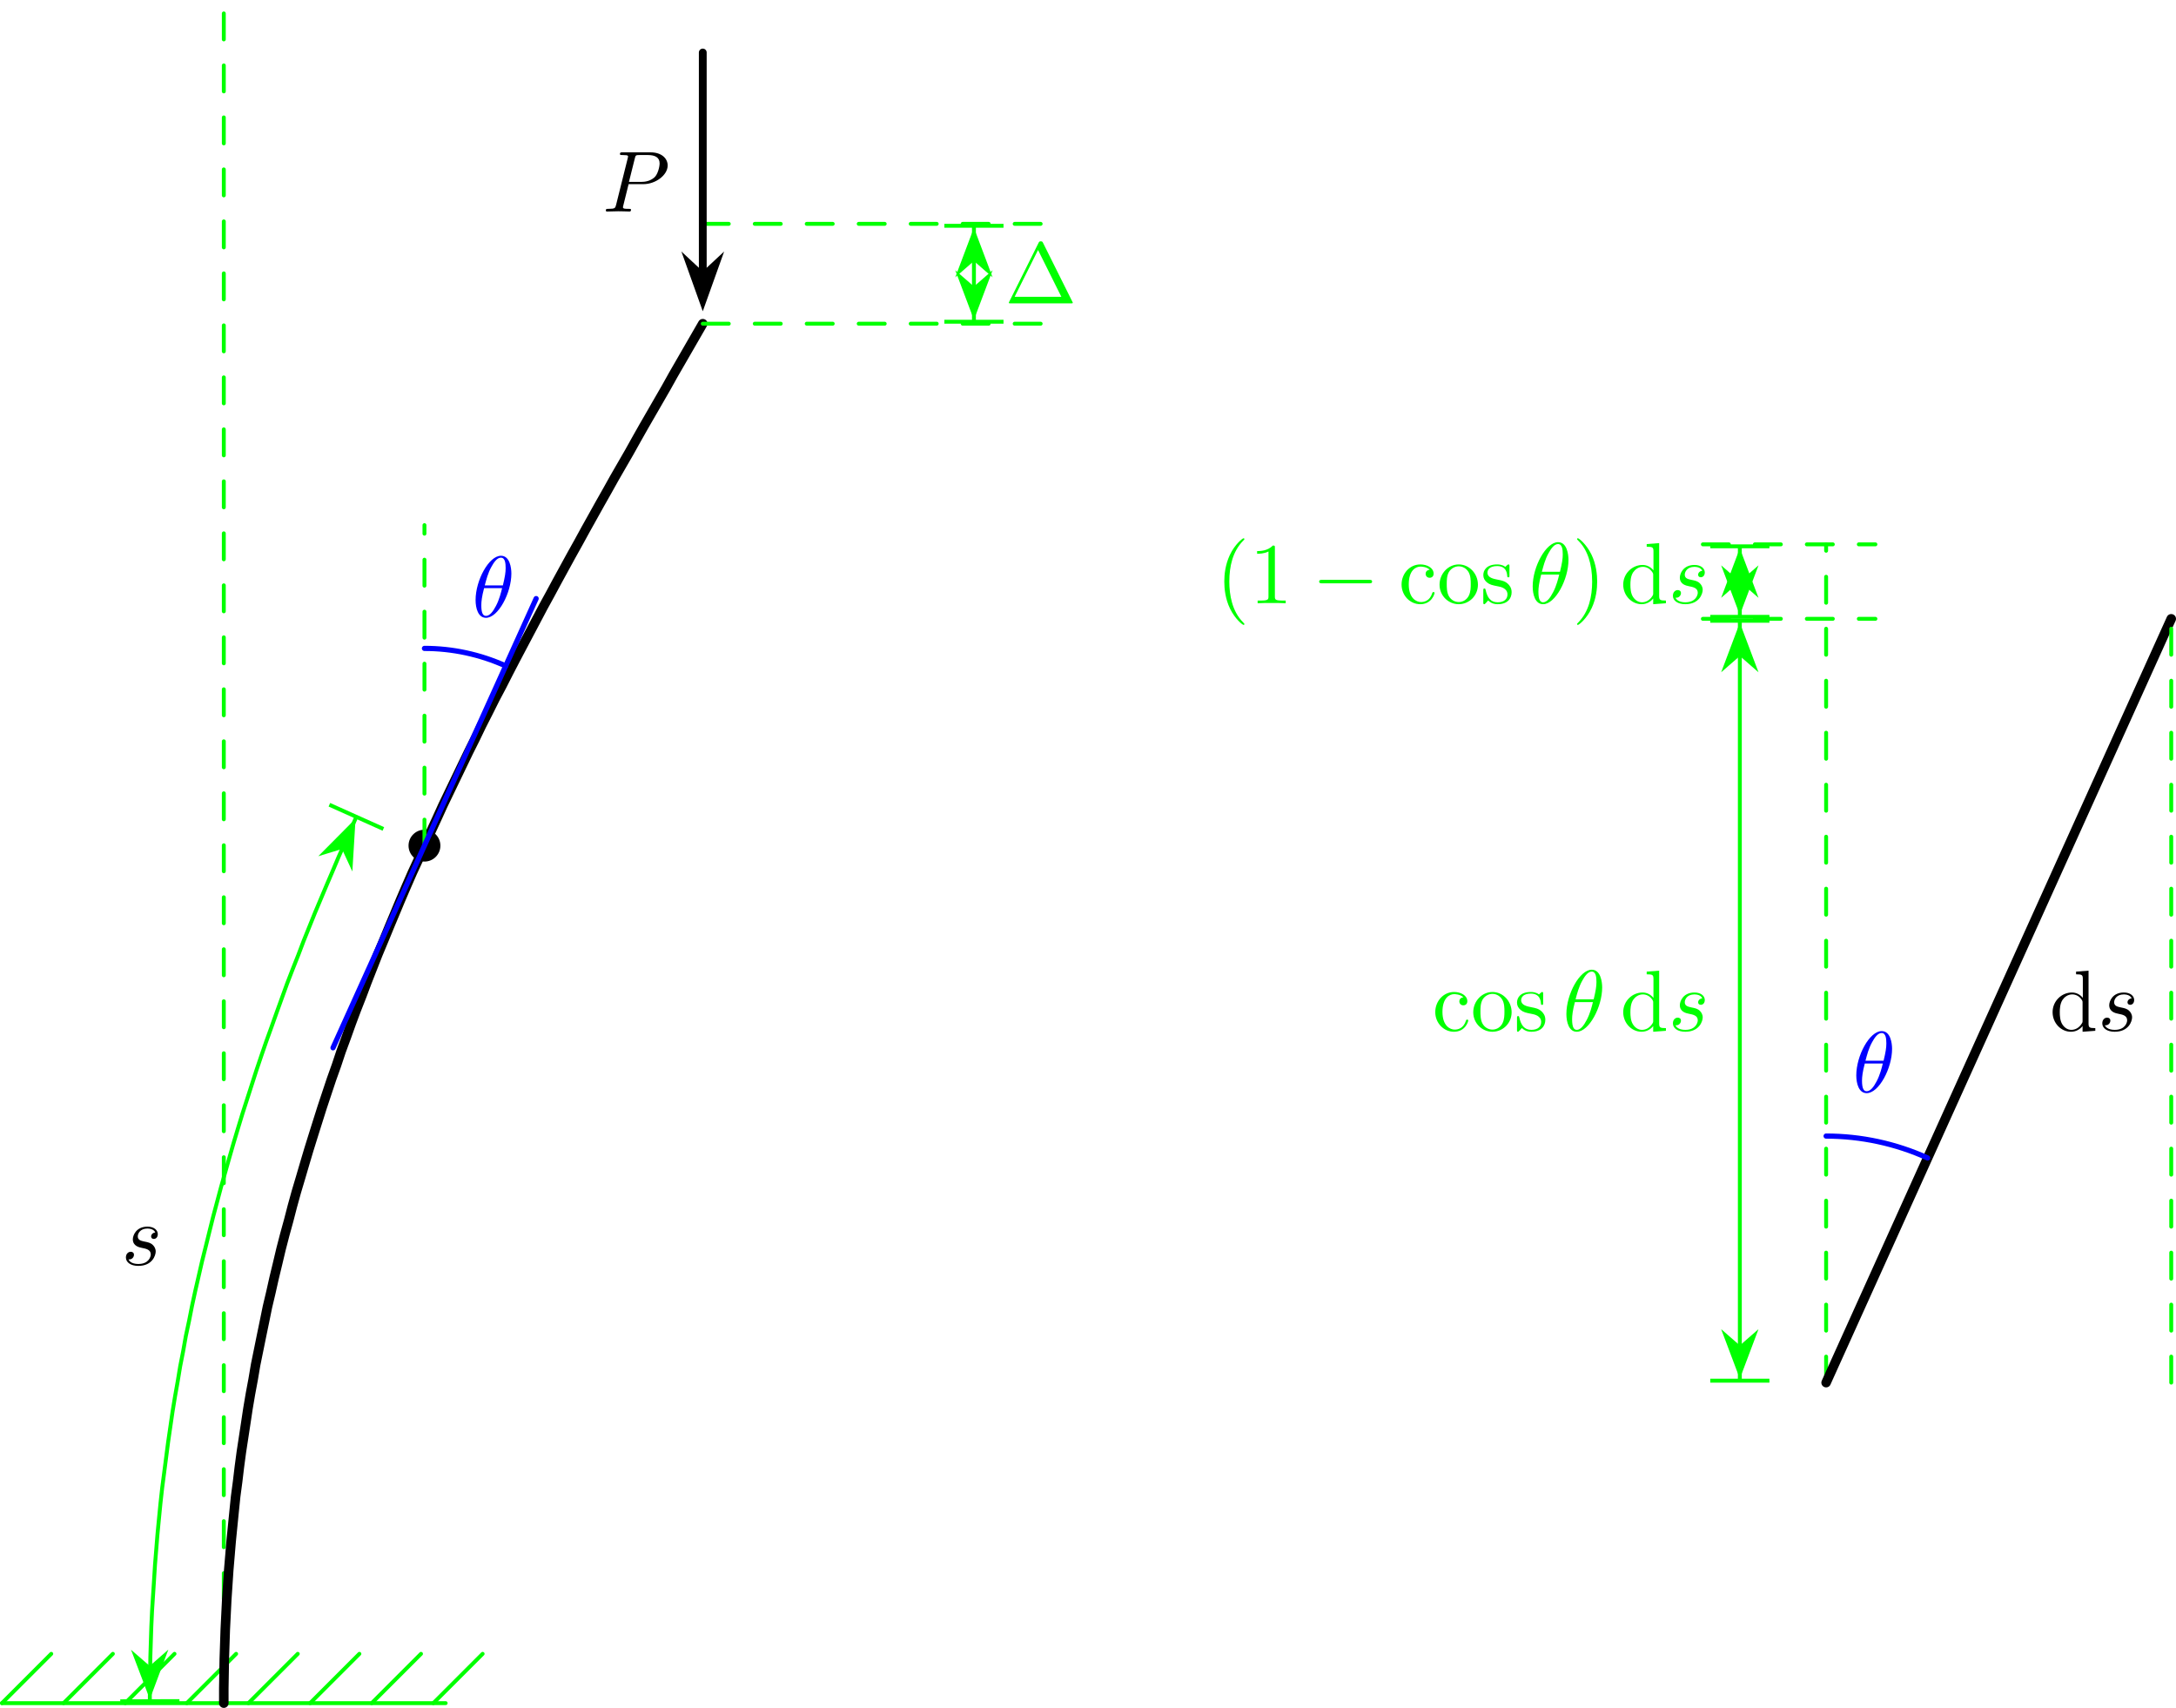
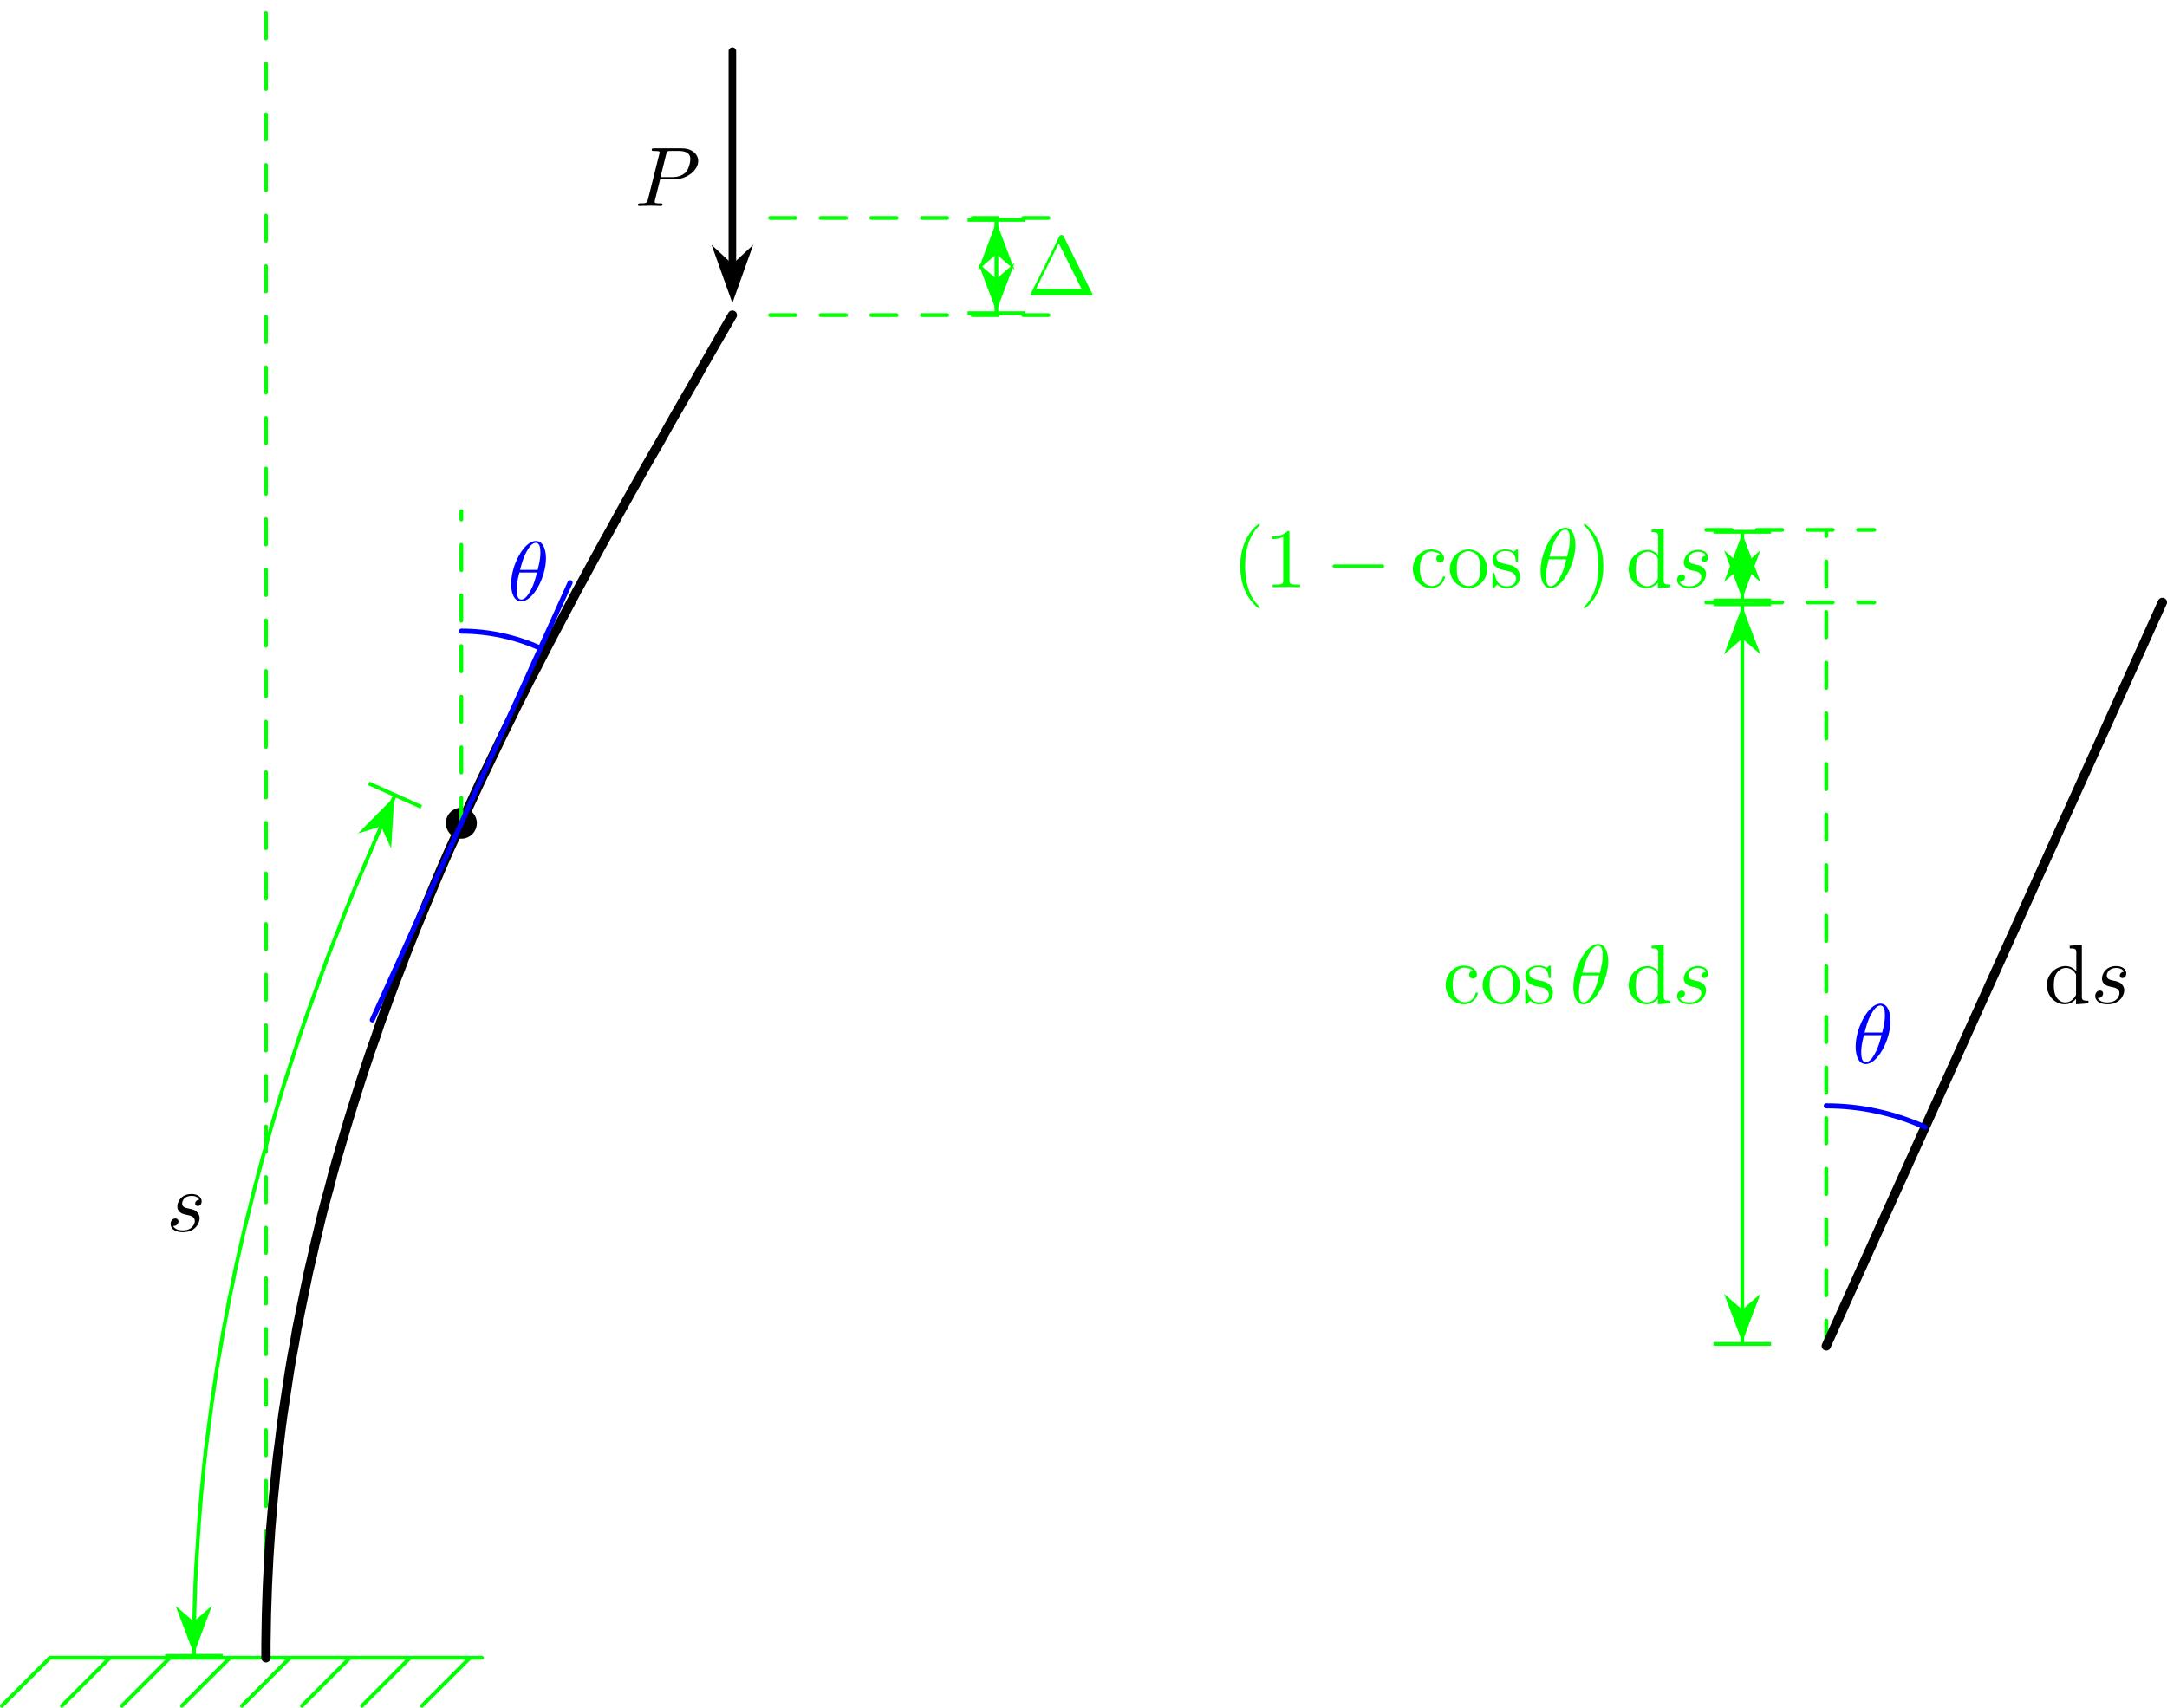
- <svg xmlns="http://www.w3.org/2000/svg" xmlns:xlink="http://www.w3.org/1999/xlink" version="1.1" width="337.80pt" height="265.09pt" viewBox="-72 -72 250.221 196.362">
+ <svg xmlns="http://www.w3.org/2000/svg" xmlns:xlink="http://www.w3.org/1999/xlink" version="1.1" width="345.45pt" height="272.31pt" viewBox="-72 -72 255.89 201.708">
  <defs>
    <path id="ukl-konzola-g0-0" d="M6.565-2.291C6.735-2.291 6.914-2.291 6.914-2.491S6.735-2.69 6.565-2.69H1.176C1.006-2.69 .827-2.69 .827-2.491S1.006-2.291 1.176-2.291H6.565Z" />
    <path id="ukl-konzola-g1-18" d="M4.533-4.981C4.533-5.639 4.354-7.024 3.337-7.024C1.953-7.024 .418-4.214 .418-1.933C.418-.996 .707 .11 1.614 .11C3.019 .11 4.533-2.75 4.533-4.981ZM1.474-3.616C1.644-4.254 1.843-5.051 2.242-5.758C2.511-6.247 2.879-6.804 3.328-6.804C3.816-6.804 3.875-6.167 3.875-5.599C3.875-5.111 3.796-4.603 3.557-3.616H1.474ZM3.467-3.298C3.357-2.839 3.148-1.993 2.77-1.275C2.421-.598 2.042-.11 1.614-.11C1.285-.11 1.076-.399 1.076-1.325C1.076-1.743 1.136-2.321 1.395-3.298H3.467Z" />
    <path id="ukl-konzola-g1-80" d="M3.019-3.148H4.712C6.127-3.148 7.512-4.184 7.512-5.3C7.512-6.067 6.854-6.804 5.549-6.804H2.321C2.132-6.804 2.022-6.804 2.022-6.615C2.022-6.496 2.112-6.496 2.311-6.496C2.441-6.496 2.62-6.486 2.74-6.476C2.899-6.456 2.959-6.426 2.959-6.316C2.959-6.276 2.949-6.247 2.919-6.127L1.584-.777C1.484-.389 1.465-.309 .677-.309C.508-.309 .399-.309 .399-.12C.399 0 .518 0 .548 0C.827 0 1.534-.03 1.813-.03C2.022-.03 2.242-.02 2.451-.02C2.67-.02 2.889 0 3.098 0C3.168 0 3.298 0 3.298-.199C3.298-.309 3.208-.309 3.019-.309C2.65-.309 2.371-.309 2.371-.488C2.371-.548 2.391-.598 2.401-.658L3.019-3.148ZM3.736-6.117C3.826-6.466 3.846-6.496 4.274-6.496H5.23C6.057-6.496 6.585-6.227 6.585-5.539C6.585-5.151 6.386-4.294 5.998-3.935C5.499-3.487 4.902-3.407 4.463-3.407H3.059L3.736-6.117Z" />
    <path id="ukl-konzola-g1-115" d="M3.895-3.726C3.616-3.716 3.417-3.497 3.417-3.278C3.417-3.138 3.507-2.989 3.726-2.989S4.184-3.158 4.184-3.547C4.184-3.995 3.756-4.403 2.999-4.403C1.684-4.403 1.315-3.387 1.315-2.949C1.315-2.172 2.052-2.022 2.341-1.963C2.859-1.863 3.377-1.753 3.377-1.205C3.377-.946 3.148-.11 1.953-.11C1.813-.11 1.046-.11 .817-.638C1.196-.588 1.445-.887 1.445-1.166C1.445-1.395 1.285-1.514 1.076-1.514C.817-1.514 .518-1.305 .518-.857C.518-.289 1.086 .11 1.943 .11C3.557 .11 3.945-1.096 3.945-1.544C3.945-1.903 3.756-2.152 3.636-2.271C3.367-2.55 3.078-2.6 2.64-2.69C2.281-2.77 1.883-2.839 1.883-3.288C1.883-3.577 2.122-4.184 2.999-4.184C3.248-4.184 3.746-4.115 3.895-3.726Z" />
    <path id="ukl-konzola-g2-1" d="M4.403-6.954C4.334-7.083 4.314-7.133 4.144-7.133S3.955-7.083 3.885-6.954L.518-.199C.468-.11 .468-.09 .468-.08C.468 0 .528 0 .687 0H7.601C7.761 0 7.821 0 7.821-.08C7.821-.09 7.821-.11 7.771-.199L4.403-6.954ZM3.826-6.137L6.506-.757H1.136L3.826-6.137Z" />
    <path id="ukl-konzola-g2-40" d="M3.298 2.391C3.298 2.361 3.298 2.341 3.128 2.172C1.883 .917 1.564-.966 1.564-2.491C1.564-4.224 1.943-5.958 3.168-7.203C3.298-7.323 3.298-7.342 3.298-7.372C3.298-7.442 3.258-7.472 3.198-7.472C3.098-7.472 2.202-6.795 1.614-5.529C1.106-4.433 .986-3.328 .986-2.491C.986-1.714 1.096-.508 1.644 .618C2.242 1.843 3.098 2.491 3.198 2.491C3.258 2.491 3.298 2.461 3.298 2.391Z" />
    <path id="ukl-konzola-g2-41" d="M2.879-2.491C2.879-3.268 2.77-4.473 2.222-5.599C1.624-6.824 .767-7.472 .667-7.472C.608-7.472 .568-7.432 .568-7.372C.568-7.342 .568-7.323 .757-7.143C1.733-6.157 2.301-4.573 2.301-2.491C2.301-.787 1.933 .966 .697 2.222C.568 2.341 .568 2.361 .568 2.391C.568 2.451 .608 2.491 .667 2.491C.767 2.491 1.664 1.813 2.252 .548C2.76-.548 2.879-1.654 2.879-2.491Z" />
    <path id="ukl-konzola-g2-49" d="M2.929-6.376C2.929-6.615 2.929-6.635 2.7-6.635C2.082-5.998 1.205-5.998 .887-5.998V-5.689C1.086-5.689 1.674-5.689 2.192-5.948V-.787C2.192-.428 2.162-.309 1.265-.309H.946V0C1.295-.03 2.162-.03 2.56-.03S3.826-.03 4.174 0V-.309H3.856C2.959-.309 2.929-.418 2.929-.787V-6.376Z" />
    <path id="ukl-konzola-g2-99" d="M1.166-2.172C1.166-3.796 1.983-4.214 2.511-4.214C2.6-4.214 3.228-4.204 3.577-3.846C3.168-3.816 3.108-3.517 3.108-3.387C3.108-3.128 3.288-2.929 3.567-2.929C3.826-2.929 4.025-3.098 4.025-3.397C4.025-4.075 3.268-4.463 2.501-4.463C1.255-4.463 .339-3.387 .339-2.152C.339-.877 1.325 .11 2.481 .11C3.816 .11 4.134-1.086 4.134-1.186S4.035-1.285 4.005-1.285C3.915-1.285 3.895-1.245 3.875-1.186C3.587-.259 2.939-.139 2.57-.139C2.042-.139 1.166-.568 1.166-2.172Z" />
    <path id="ukl-konzola-g2-100" d="M3.786-.548V.11L5.25 0V-.309C4.553-.309 4.473-.379 4.473-.867V-6.914L3.039-6.804V-6.496C3.736-6.496 3.816-6.426 3.816-5.938V-3.786C3.527-4.144 3.098-4.403 2.56-4.403C1.385-4.403 .339-3.427 .339-2.142C.339-.877 1.315 .11 2.451 .11C3.088 .11 3.537-.229 3.786-.548ZM3.786-3.218V-1.176C3.786-.996 3.786-.976 3.676-.807C3.377-.329 2.929-.11 2.501-.11C2.052-.11 1.694-.369 1.455-.747C1.196-1.156 1.166-1.724 1.166-2.132C1.166-2.501 1.186-3.098 1.474-3.547C1.684-3.856 2.062-4.184 2.6-4.184C2.949-4.184 3.367-4.035 3.676-3.587C3.786-3.417 3.786-3.397 3.786-3.218Z" />
    <path id="ukl-konzola-g2-111" d="M4.692-2.132C4.692-3.407 3.696-4.463 2.491-4.463C1.245-4.463 .279-3.377 .279-2.132C.279-.847 1.315 .11 2.481 .11C3.686 .11 4.692-.867 4.692-2.132ZM2.491-.139C2.062-.139 1.624-.349 1.355-.807C1.106-1.245 1.106-1.853 1.106-2.212C1.106-2.6 1.106-3.138 1.345-3.577C1.614-4.035 2.082-4.244 2.481-4.244C2.919-4.244 3.347-4.025 3.606-3.597S3.866-2.59 3.866-2.212C3.866-1.853 3.866-1.315 3.646-.877C3.427-.428 2.989-.139 2.491-.139Z" />
    <path id="ukl-konzola-g2-115" d="M2.072-1.933C2.291-1.893 3.108-1.733 3.108-1.016C3.108-.508 2.76-.11 1.983-.11C1.146-.11 .787-.677 .598-1.524C.568-1.654 .558-1.694 .458-1.694C.329-1.694 .329-1.624 .329-1.445V-.13C.329 .04 .329 .11 .438 .11C.488 .11 .498 .1 .687-.09C.707-.11 .707-.13 .887-.319C1.325 .1 1.773 .11 1.983 .11C3.128 .11 3.587-.558 3.587-1.275C3.587-1.803 3.288-2.102 3.168-2.222C2.839-2.54 2.451-2.62 2.032-2.7C1.474-2.809 .807-2.939 .807-3.517C.807-3.866 1.066-4.274 1.923-4.274C3.019-4.274 3.068-3.377 3.088-3.068C3.098-2.979 3.188-2.979 3.208-2.979C3.337-2.979 3.337-3.029 3.337-3.218V-4.224C3.337-4.394 3.337-4.463 3.228-4.463C3.178-4.463 3.158-4.463 3.029-4.344C2.999-4.304 2.899-4.214 2.859-4.184C2.481-4.463 2.072-4.463 1.923-4.463C.707-4.463 .329-3.796 .329-3.238C.329-2.889 .488-2.61 .757-2.391C1.076-2.132 1.355-2.072 2.072-1.933Z" />
  </defs>
  <g id="ukl-konzola-page1">
-     <g stroke-miterlimit="10" transform="translate(-46.26424,123.8144)scale(0.996264,-0.996264)">
+     <g stroke-miterlimit="10" transform="translate(-40.59504,123.8144)scale(0.996264,-0.996264)">
      <g fill="#000" stroke="#000">
        <g stroke-width="0.4">
          <g stroke-width="0.6">
            <g stroke-linecap="round">
              <g stroke-linejoin="round">
                <g fill="#0f0" stroke="#0f0">
                  <g stroke-width="0.45">
                    <path d="M-25.607 0H25.608" fill="none" />
                  </g>
                </g>
                <g fill="#0f0" stroke="#0f0">
                  <g stroke-width="0.45">
-                     <path d="M-25.607 0L-19.917 5.69" fill="none" />
-                   </g>
-                 </g>
-                 <g fill="#0f0" stroke="#0f0">
-                   <g stroke-width="0.45">
-                     <path d="M-18.494 0L-12.804 5.69" fill="none" />
-                   </g>
-                 </g>
-                 <g fill="#0f0" stroke="#0f0">
-                   <g stroke-width="0.45">
-                     <path d="M-11.381 0L-5.69 5.69" fill="none" />
-                   </g>
-                 </g>
-                 <g fill="#0f0" stroke="#0f0">
-                   <g stroke-width="0.45">
-                     <path d="M-4.268 0L1.423 5.69" fill="none" />
-                   </g>
-                 </g>
-                 <g fill="#0f0" stroke="#0f0">
-                   <g stroke-width="0.45">
-                     <path d="M2.845 0L8.536 5.69" fill="none" />
-                   </g>
-                 </g>
-                 <g fill="#0f0" stroke="#0f0">
-                   <g stroke-width="0.45">
-                     <path d="M9.959 0L15.649 5.69" fill="none" />
-                   </g>
-                 </g>
-                 <g fill="#0f0" stroke="#0f0">
-                   <g stroke-width="0.45">
-                     <path d="M17.072 0L22.762 5.69" fill="none" />
-                   </g>
-                 </g>
-                 <g fill="#0f0" stroke="#0f0">
-                   <g stroke-width="0.45">
-                     <path d="M24.185 0L29.875 5.69" fill="none" />
+                     <path d="M-25.607 0L-31.298-5.69" fill="none" />
+                   </g>
+                 </g>
+                 <g fill="#0f0" stroke="#0f0">
+                   <g stroke-width="0.45">
+                     <path d="M-18.494 0L-24.185-5.69" fill="none" />
+                   </g>
+                 </g>
+                 <g fill="#0f0" stroke="#0f0">
+                   <g stroke-width="0.45">
+                     <path d="M-11.381 0L-17.071-5.69" fill="none" />
+                   </g>
+                 </g>
+                 <g fill="#0f0" stroke="#0f0">
+                   <g stroke-width="0.45">
+                     <path d="M-4.268 0L-9.958-5.69" fill="none" />
+                   </g>
+                 </g>
+                 <g fill="#0f0" stroke="#0f0">
+                   <g stroke-width="0.45">
+                     <path d="M2.845 0L-2.845-5.69" fill="none" />
+                   </g>
+                 </g>
+                 <g fill="#0f0" stroke="#0f0">
+                   <g stroke-width="0.45">
+                     <path d="M9.959 0L4.268-5.69" fill="none" />
+                   </g>
+                 </g>
+                 <g fill="#0f0" stroke="#0f0">
+                   <g stroke-width="0.45">
+                     <path d="M17.072 0L11.381-5.69" fill="none" />
+                   </g>
+                 </g>
+                 <g fill="#0f0" stroke="#0f0">
+                   <g stroke-width="0.45">
+                     <path d="M24.185 0L18.495-5.69" fill="none" />
                  </g>
                </g>
                <g fill="#0f0" stroke="#0f0">
                  <g stroke-dasharray="3.0,3.0" stroke-dashoffset="0.0">
                    <g stroke-width="0.45">
                      <path d="M0 0V196.324" fill="none" />
                    </g>
                  </g>
                </g>
                <g stroke-width="1.1">
                  <path d="M0 0C0 0-.004 1.233 0 1.707S.021 2.94 .029 3.414C.037 3.888 .045 4.647 .057 5.121C.069 5.595 .098 6.355 .114 6.829S.151 8.062 .171 8.536C.19 9.01 .232 9.769 .256 10.243C.28 10.717 .314 11.476 .341 11.95C.369 12.424 .424 13.183 .455 13.657C.487 14.131 .534 14.895 .569 15.364C.605 15.834 .672 16.573 .711 17.043C.751 17.513 .81 18.277 .854 18.75C.897 19.224 .977 19.984 1.024 20.457S1.148 21.695 1.195 22.165S1.311 23.374 1.366 23.843C1.421 24.313 1.534 25.081 1.593 25.55C1.653 26.02 1.733 26.759 1.793 27.229C1.852 27.699 1.953 28.467 2.02 28.936C2.087 29.406 2.205 30.149 2.276 30.615C2.347 31.081 2.461 31.824 2.532 32.294S2.714 33.531 2.789 34.001C2.864 34.471 2.99 35.214 3.073 35.68C3.156 36.145 3.303 36.893 3.386 37.359C3.469 37.824 3.583 38.571 3.67 39.037C3.757 39.503 3.917 40.25 4.012 40.716C4.107 41.182 4.259 41.933 4.353 42.395S4.6 43.583 4.694 44.045C4.789 44.507 4.934 45.258 5.036 45.723S5.328 46.94 5.434 47.402C5.541 47.864 5.698 48.595 5.804 49.052C5.911 49.51 6.092 50.241 6.203 50.703S6.486 51.92 6.601 52.382C6.715 52.843 6.905 53.574 7.028 54.032C7.15 54.49 7.361 55.224 7.483 55.682C7.605 56.14 7.787 56.874 7.91 57.332S8.235 58.528 8.365 58.982S8.715 60.15 8.849 60.604S9.198 61.801 9.333 62.255S9.678 63.422 9.816 63.876S10.186 65.072 10.329 65.526S10.698 66.698 10.84 67.148C10.982 67.599 11.207 68.32 11.353 68.77C11.499 69.221 11.743 69.942 11.893 70.392S12.28 71.568 12.434 72.014C12.588 72.46 12.849 73.161 13.003 73.607C13.157 74.053 13.386 74.779 13.543 75.229C13.701 75.679 13.979 76.405 14.141 76.851S14.548 78.002 14.71 78.444C14.872 78.886 15.138 79.596 15.307 80.038S15.764 81.189 15.933 81.631S16.361 82.782 16.531 83.224S16.983 84.376 17.157 84.818C17.331 85.26 17.605 85.973 17.783 86.411S18.256 87.538 18.437 87.976S18.91 89.131 19.092 89.569S19.565 90.7 19.746 91.134S20.215 92.261 20.4 92.699S20.894 93.854 21.083 94.292S21.573 95.427 21.766 95.857C21.96 96.288 22.284 96.964 22.477 97.394C22.671 97.824 22.967 98.524 23.16 98.959S23.675 100.093 23.872 100.524S24.386 101.63 24.583 102.06C24.78 102.49 25.093 103.195 25.295 103.625C25.496 104.055 25.829 104.735 26.034 105.161S26.569 106.271 26.774 106.698C26.979 107.124 27.308 107.808 27.514 108.234C27.719 108.661 28.044 109.344 28.253 109.771S28.813 110.881 29.022 111.307C29.231 111.734 29.553 112.421 29.762 112.844C29.971 113.266 30.317 113.929 30.53 114.351C30.743 114.774 31.081 115.466 31.298 115.888C31.515 116.31 31.878 116.978 32.095 117.396C32.312 117.815 32.646 118.482 32.863 118.904S33.438 120.018 33.66 120.441C33.881 120.863 34.235 121.53 34.456 121.948S35.032 123.038 35.253 123.457C35.474 123.875 35.828 124.546 36.05 124.964C36.271 125.383 36.621 126.054 36.846 126.473C37.071 126.891 37.447 127.566 37.672 127.98C37.897 128.395 38.243 129.046 38.468 129.46C38.693 129.875 39.064 130.549 39.293 130.968S39.89 132.062 40.118 132.476S40.714 133.541 40.943 133.955S41.54 135.049 41.769 135.464S42.365 136.533 42.594 136.943C42.823 137.354 43.186 138.008 43.419 138.423C43.652 138.837 44.04 139.516 44.272 139.931S44.865 141 45.098 141.41C45.331 141.821 45.714 142.479 45.951 142.89C46.188 143.3 46.572 143.959 46.805 144.369C47.038 144.78 47.397 145.434 47.63 145.849S48.246 146.942 48.483 147.357C48.72 147.771 49.1 148.426 49.337 148.836S49.954 149.905 50.191 150.316S50.812 151.385 51.044 151.796C51.277 152.206 51.636 152.864 51.869 153.275C52.102 153.685 52.486 154.344 52.723 154.754C52.96 155.165 53.34 155.823 53.576 156.234C53.813 156.644 54.193 157.303 54.43 157.714S55.283 159.193 55.283 159.193" fill="none" />
                </g>
                <g fill="#0f0" stroke="#0f0">
                  <g stroke-dasharray="3.0,3.0" stroke-dashoffset="0.0">
                    <g stroke-width="0.45">
-                       <path d="M55.283 170.716H95.118" fill="none" />
-                     </g>
-                   </g>
-                 </g>
-                 <g fill="#0f0" stroke="#0f0">
-                   <g stroke-dasharray="3.0,3.0" stroke-dashoffset="0.0">
-                     <g stroke-width="0.45">
-                       <path d="M55.283 159.193H95.118" fill="none" />
+                       <path d="M59.751 170.716H95.118" fill="none" />
+                     </g>
+                   </g>
+                 </g>
+                 <g fill="#0f0" stroke="#0f0">
+                   <g stroke-dasharray="3.0,3.0" stroke-dashoffset="0.0">
+                     <g stroke-width="0.45">
+                       <path d="M59.751 159.193H95.118" fill="none" />
                    </g>
                  </g>
                </g>
                <g fill="#0f0" stroke="#0f0">
                  <g stroke-width="0.45">
                    <path d="M86.582 170.379V159.531" fill="none" />
                    <g transform="matrix(0.0,1.0,-1.0,0.0,86.58167,164.5759)">
                      <g stroke-dasharray="none" stroke-dashoffset="0.0">
                        <g stroke-linejoin="miter">
                          <path d="M5.05 0L.727 1.629L2.147 0L.727-1.629Z" />
                        </g>
                      </g>
                    </g>
                    <g transform="matrix(0.0,1.0,-1.0,0.0,86.58167,170.4915)">
                      <g stroke-dasharray="none" stroke-dashoffset="0.0">
                        <g stroke-linecap="butt">
                          <g stroke-linejoin="miter">
                            <path d="M0 3.414V-3.414" fill="none" />
                          </g>
                        </g>
                      </g>
                    </g>
                    <g transform="matrix(0.0,-1.0,1.0,0.0,86.58167,165.3337)">
                      <g stroke-dasharray="none" stroke-dashoffset="0.0">
                        <g stroke-linejoin="miter">
                          <path d="M5.05 0L.727 1.629L2.147 0L.727-1.629Z" />
                        </g>
                      </g>
                    </g>
                    <g transform="matrix(0.0,-1.0,1.0,0.0,86.58167,159.4181)">
                      <g stroke-dasharray="none" stroke-dashoffset="0.0">
                        <g stroke-linecap="butt">
                          <g stroke-linejoin="miter">
                            <path d="M0 3.414V-3.414" fill="none" />
                          </g>
                        </g>
                      </g>
                    </g>
                    <g transform="translate(90.13963,161.5382)">
-                       <g stroke="none" transform="scale(-1.00375,1.00375)translate(-46.26424,123.8144)scale(-1,-1)">
+                       <g stroke="none" transform="scale(-1.00375,1.00375)translate(-40.59504,123.8144)scale(-1,-1)">
                        <g fill="#0f0">
                          <g stroke="none">
                            <g fill="#0f0">
-                               <use x="-46.264" y="123.814" xlink:href="#ukl-konzola-g2-1" />
+                               <use x="-40.595" y="123.814" xlink:href="#ukl-konzola-g2-1" />
                            </g>
                          </g>
                        </g>
                      </g>
                    </g>
                  </g>
                </g>
                <g stroke-width="0.9">
                  <path d="M55.283 190.491V164.839" fill="none" />
                  <g transform="matrix(0.0,-1.0,1.0,0.0,55.28348,167.4445)">
                    <g stroke-dasharray="none" stroke-dashoffset="0.0">
                      <g stroke-linejoin="miter">
                        <path d="M5.481 0L1.508 1.421L2.83 0L1.508-1.421Z" />
                      </g>
                    </g>
                  </g>
                  <g transform="translate(43.69148,172.1369)">
-                     <g stroke="none" transform="scale(-1.00375,1.00375)translate(-46.26424,123.8144)scale(-1,-1)">
+                     <g stroke="none" transform="scale(-1.00375,1.00375)translate(-40.59504,123.8144)scale(-1,-1)">
                      <g fill="#000">
                        <g stroke="none">
-                           <use x="-46.264" y="123.814" xlink:href="#ukl-konzola-g1-80" />
+                           <use x="-40.595" y="123.814" xlink:href="#ukl-konzola-g1-80" />
                        </g>
                      </g>
                    </g>
                  </g>
                </g>
                <path d="M24.999 98.959C24.999 99.974 24.176 100.797 23.16 100.797S21.322 99.974 21.322 98.959S22.145 97.12 23.16 97.12S24.999 97.943 24.999 98.959ZM23.16 98.959" stroke="none" />
                <g transform="translate(23.1604,98.95854)">
-                   <g stroke="none" transform="scale(-1.00375,1.00375)translate(-46.26424,123.8144)scale(-1,-1)">
+                   <g stroke="none" transform="scale(-1.00375,1.00375)translate(-40.59504,123.8144)scale(-1,-1)">
                    <g fill="#000">
                      <g stroke="none" />
                    </g>
                  </g>
                </g>
                <g fill="#0f0" stroke="#0f0">
                  <g stroke-dasharray="3.0,3.0" stroke-dashoffset="0.0">
                    <g stroke-width="0.45">
                      <path d="M23.16 98.959V135.947" fill="none" />
                    </g>
                  </g>
                </g>
                <g fill="#00f" stroke="#00f">
                  <g stroke-width="0.6">
                    <path d="M12.604 75.628L36.05 127.468" fill="none" />
                  </g>
                </g>
                <g fill="#00f" stroke="#00f">
                  <path d="M23.16 121.721C26.391 121.721 29.59 121.03 32.534 119.7" fill="none" />
                </g>
                <g fill="#00f" stroke="#00f">
                  <g fill="#00f" stroke="#00f">
</g>
                  <g transform="translate(28.641,125.3618)">
-                     <g stroke="none" transform="scale(-1.00375,1.00375)translate(-46.26424,123.8144)scale(-1,-1)">
+                     <g stroke="none" transform="scale(-1.00375,1.00375)translate(-40.59504,123.8144)scale(-1,-1)">
                      <g fill="#00f">
                        <g stroke="none">
                          <g fill="#00f">
-                             <use x="-46.264" y="123.814" xlink:href="#ukl-konzola-g1-18" />
+                             <use x="-40.595" y="123.814" xlink:href="#ukl-konzola-g1-18" />
                          </g>
                        </g>
                      </g>
                    </g>
                  </g>
                </g>
                <g fill="#0f0" stroke="#0f0">
                  <g stroke-width="0.45">
                    <path d="M-8.537 .337C-8.54 1.271-8.54 1.271-8.536 1.764C-8.532 2.257-8.515 3.063-8.507 3.557S-8.491 4.827-8.479 5.321C-8.467 5.814-8.438 6.62-8.422 7.113S-8.385 8.384-8.365 8.877C-8.346 9.371-8.307 10.176-8.28 10.67S-8.198 11.944-8.166 12.434C-8.134 12.923-8.084 13.704-8.052 14.198C-8.021 14.691-7.974 15.497-7.939 15.99C-7.903 16.484-7.836 17.265-7.796 17.754C-7.757 18.244-7.697 19.029-7.654 19.519C-7.61 20.008-7.53 20.793-7.483 21.283S-7.364 22.553-7.312 23.047C-7.261 23.54-7.172 24.35-7.113 24.839C-7.054 25.329-6.949 26.089-6.886 26.575C-6.822 27.061-6.721 27.849-6.658 28.339C-6.595 28.828-6.497 29.613-6.43 30.103S-6.245 31.377-6.174 31.867C-6.103 32.356-5.993 33.146-5.918 33.631C-5.843 34.117-5.716 34.881-5.634 35.367C-5.551 35.852-5.403 36.645-5.321 37.131C-5.238 37.616-5.123 38.385-5.036 38.866S-4.785 40.117-4.694 40.602C-4.604 41.088-4.477 41.881-4.382 42.366C-4.287 42.852-4.111 43.62-4.012 44.102C-3.913 44.583-3.769 45.359-3.67 45.837C-3.572 46.315-3.407 47.067-3.3 47.545C-3.194 48.022-3.013 48.798-2.902 49.28C-2.792 49.762-2.618 50.538-2.504 51.016C-2.389 51.493-2.195 52.245-2.077 52.723S-1.769 53.981-1.65 54.459C-1.532 54.936-1.346 55.692-1.223 56.166C-1.101 56.639-.894 57.399-.768 57.873C-.642 58.346-.443 59.106-.313 59.58C-.183 60.054 .036 60.814 .171 61.287C.305 61.761 .52 62.525 .654 62.994C.788 63.464 1 64.203 1.138 64.673C1.276 65.143 1.508 65.91 1.65 66.38C1.792 66.85 2.016 67.593 2.163 68.059C2.309 68.525 2.553 69.272 2.703 69.738S3.094 70.95 3.244 71.416S3.63 72.629 3.784 73.095C3.938 73.561 4.195 74.312 4.353 74.774C4.511 75.236 4.761 75.966 4.922 76.424C5.084 76.882 5.354 77.613 5.52 78.074C5.686 78.536 5.951 79.291 6.117 79.753C6.283 80.215 6.549 80.945 6.715 81.403C6.88 81.861 7.143 82.6 7.312 83.054S7.761 84.221 7.939 84.675C8.116 85.129 8.415 85.868 8.593 86.326C8.77 86.783 9.041 87.522 9.219 87.976C9.396 88.43 9.692 89.148 9.873 89.598C10.055 90.048 10.342 90.769 10.527 91.219C10.713 91.669 11.021 92.391 11.21 92.841S11.704 94.017 11.893 94.463S12.387 95.611 12.576 96.057S13.066 97.232 13.259 97.678S13.773 98.825 13.97 99.272C14.168 99.718 14.484 100.447 14.682 100.894C14.879 101.34 15.393 102.487 15.255 102.179" fill="none" />
                    <g transform="matrix(0.0031,-0.99997,0.99997,0.0031,-8.55492,6.14032)">
                      <g stroke-dasharray="none" stroke-dashoffset="0.0">
                        <g stroke-linejoin="miter">
                          <path d="M5.05 0L.727 1.629L2.147 0L.727-1.629Z" />
                        </g>
                      </g>
                    </g>
                    <g transform="matrix(0.0031,-0.99997,0.99997,0.0031,-8.5366,0.22499)">
                      <g stroke-dasharray="none" stroke-dashoffset="0.0">
                        <g stroke-linecap="butt">
                          <g stroke-linejoin="miter">
                            <path d="M0 3.414V-3.414" fill="none" />
                          </g>
                        </g>
                      </g>
                    </g>
                    <g transform="matrix(0.40875,0.91261,-0.91261,0.40875,12.883,96.88301)">
                      <g stroke-dasharray="none" stroke-dashoffset="0.0">
                        <g stroke-linejoin="miter">
                          <path d="M5.05 0L.727 1.629L2.147 0L.727-1.629Z" />
                        </g>
                      </g>
                    </g>
                    <g transform="matrix(0.40875,0.91261,-0.91261,0.40875,15.30098,102.2816)">
                      <g stroke-dasharray="none" stroke-dashoffset="0.0">
                        <g stroke-linecap="butt">
                          <g stroke-linejoin="miter">
                            <path d="M0 3.414V-3.414" fill="none" />
                          </g>
                        </g>
                      </g>
                    </g>
                  </g>
                </g>
                <g transform="translate(-11.82019,50.57007)">
-                   <g stroke="none" transform="scale(-1.00375,1.00375)translate(-46.26424,123.8144)scale(-1,-1)">
+                   <g stroke="none" transform="scale(-1.00375,1.00375)translate(-40.59504,123.8144)scale(-1,-1)">
                    <g fill="#000">
                      <g stroke="none">
-                         <use x="-46.264" y="123.814" xlink:href="#ukl-konzola-g1-115" />
+                         <use x="-40.595" y="123.814" xlink:href="#ukl-konzola-g1-115" />
                      </g>
                    </g>
                  </g>
                </g>
                <g fill="#0f0" stroke="#0f0">
                  <g stroke-dasharray="3.0,3.0" stroke-dashoffset="0.0">
                    <g stroke-width="0.45">
                      <path d="M184.943 36.989V133.728" fill="none" />
                    </g>
                  </g>
                </g>
                <g stroke-width="1.1">
                  <path d="M184.943 36.989L224.777 125.135" fill="none" />
                  <g transform="translate(210.7427,77.58984)">
-                     <g stroke="none" transform="scale(-1.00375,1.00375)translate(-46.26424,123.8144)scale(-1,-1)">
+                     <g stroke="none" transform="scale(-1.00375,1.00375)translate(-40.59504,123.8144)scale(-1,-1)">
                      <g fill="#000">
                        <g stroke="none">
-                           <use x="-46.264" y="123.814" xlink:href="#ukl-konzola-g2-100" />
-                           <use x="-40.729" y="123.814" xlink:href="#ukl-konzola-g1-115" />
-                         </g>
-                       </g>
-                     </g>
-                   </g>
-                 </g>
-                 <g fill="#0f0" stroke="#0f0">
-                   <g stroke-dasharray="3.0,3.0" stroke-dashoffset="0.0">
-                     <g stroke-width="0.45">
-                       <path d="M224.777 36.989V125.135" fill="none" />
+                           <use x="-40.595" y="123.814" xlink:href="#ukl-konzola-g2-100" />
+                           <use x="-35.06" y="123.814" xlink:href="#ukl-konzola-g1-115" />
+                         </g>
+                       </g>
                    </g>
                  </g>
                </g>
                <g fill="#0f0" stroke="#0f0">
                  <g stroke-dasharray="3.0,3.0" stroke-dashoffset="0.0">
                    <g stroke-width="0.45">
                      <path d="M170.717 125.135H190.633" fill="none" />
                    </g>
                  </g>
                </g>
                <g fill="#0f0" stroke="#0f0">
                  <g stroke-dasharray="3.0,3.0" stroke-dashoffset="0.0">
                    <g stroke-width="0.45">
                      <path d="M170.717 133.728H190.633" fill="none" />
                    </g>
                  </g>
                </g>
                <g fill="#0f0" stroke="#0f0">
                  <g stroke-width="0.45">
                    <path d="M174.984 37.326V124.798" fill="none" />
                    <g transform="matrix(0.0,-1.0,1.0,0.0,174.9843,43.12918)">
                      <g stroke-dasharray="none" stroke-dashoffset="0.0">
                        <g stroke-linejoin="miter">
                          <path d="M5.05 0L.727 1.629L2.147 0L.727-1.629Z" />
                        </g>
                      </g>
                    </g>
                    <g transform="matrix(0.0,-1.0,1.0,0.0,174.9843,37.21365)">
                      <g stroke-dasharray="none" stroke-dashoffset="0.0">
                        <g stroke-linecap="butt">
                          <g stroke-linejoin="miter">
                            <path d="M0 3.414V-3.414" fill="none" />
                          </g>
                        </g>
                      </g>
                    </g>
                    <g transform="matrix(0.0,1.0,-1.0,0.0,174.9843,118.9949)">
                      <g stroke-dasharray="none" stroke-dashoffset="0.0">
                        <g stroke-linejoin="miter">
                          <path d="M5.05 0L.727 1.629L2.147 0L.727-1.629Z" />
                        </g>
                      </g>
                    </g>
                    <g transform="matrix(0.0,1.0,-1.0,0.0,174.9843,124.9105)">
                      <g stroke-dasharray="none" stroke-dashoffset="0.0">
                        <g stroke-linecap="butt">
                          <g stroke-linejoin="miter">
                            <path d="M0 3.414V-3.414" fill="none" />
                          </g>
                        </g>
                      </g>
                    </g>
                    <g transform="translate(139.4889,77.58984)">
-                       <g stroke="none" transform="scale(-1.00375,1.00375)translate(-46.26424,123.8144)scale(-1,-1)">
+                       <g stroke="none" transform="scale(-1.00375,1.00375)translate(-40.59504,123.8144)scale(-1,-1)">
                        <g fill="#0f0">
                          <g stroke="none">
                            <g fill="#0f0">
-                               <use x="-46.264" y="123.814" xlink:href="#ukl-konzola-g2-99" />
-                               <use x="-41.836" y="123.814" xlink:href="#ukl-konzola-g2-111" />
-                               <use x="-36.855" y="123.814" xlink:href="#ukl-konzola-g2-115" />
-                               <use x="-31.265" y="123.814" xlink:href="#ukl-konzola-g1-18" />
-                               <use x="-24.651" y="123.814" xlink:href="#ukl-konzola-g2-100" />
-                               <use x="-19.116" y="123.814" xlink:href="#ukl-konzola-g1-115" />
+                               <use x="-40.595" y="123.814" xlink:href="#ukl-konzola-g2-99" />
+                               <use x="-36.167" y="123.814" xlink:href="#ukl-konzola-g2-111" />
+                               <use x="-31.186" y="123.814" xlink:href="#ukl-konzola-g2-115" />
+                               <use x="-25.596" y="123.814" xlink:href="#ukl-konzola-g1-18" />
+                               <use x="-18.982" y="123.814" xlink:href="#ukl-konzola-g2-100" />
+                               <use x="-13.447" y="123.814" xlink:href="#ukl-konzola-g1-115" />
                            </g>
                          </g>
                        </g>
                      </g>
                    </g>
                  </g>
                </g>
                <g fill="#0f0" stroke="#0f0">
                  <g stroke-width="0.45">
                    <path d="M174.984 125.473V133.39" fill="none" />
                    <g transform="matrix(0.0,-1.0,1.0,0.0,174.9843,131.276)">
                      <g stroke-dasharray="none" stroke-dashoffset="0.0">
                        <g stroke-linejoin="miter">
                          <path d="M5.05 0L.727 1.629L2.147 0L.727-1.629Z" />
                        </g>
                      </g>
                    </g>
                    <g transform="matrix(0.0,-1.0,1.0,0.0,174.9843,125.3604)">
                      <g stroke-dasharray="none" stroke-dashoffset="0.0">
                        <g stroke-linecap="butt">
                          <g stroke-linejoin="miter">
                            <path d="M0 3.414V-3.414" fill="none" />
                          </g>
                        </g>
                      </g>
                    </g>
                    <g transform="matrix(0.0,1.0,-1.0,0.0,174.9843,127.5873)">
                      <g stroke-dasharray="none" stroke-dashoffset="0.0">
                        <g stroke-linejoin="miter">
                          <path d="M5.05 0L.727 1.629L2.147 0L.727-1.629Z" />
                        </g>
                      </g>
                    </g>
                    <g transform="matrix(0.0,1.0,-1.0,0.0,174.9843,133.5028)">
                      <g stroke-dasharray="none" stroke-dashoffset="0.0">
                        <g stroke-linecap="butt">
                          <g stroke-linejoin="miter">
                            <path d="M0 3.414V-3.414" fill="none" />
                          </g>
                        </g>
                      </g>
                    </g>
                    <g transform="translate(114.4889,126.9316)">
-                       <g stroke="none" transform="scale(-1.00375,1.00375)translate(-46.26424,123.8144)scale(-1,-1)">
+                       <g stroke="none" transform="scale(-1.00375,1.00375)translate(-40.59504,123.8144)scale(-1,-1)">
                        <g fill="#0f0">
                          <g stroke="none">
                            <g fill="#0f0">
-                               <use x="-46.264" y="123.814" xlink:href="#ukl-konzola-g2-40" />
-                               <use x="-42.39" y="123.814" xlink:href="#ukl-konzola-g2-49" />
-                               <use x="-35.195" y="123.814" xlink:href="#ukl-konzola-g0-0" />
-                               <use x="-25.232" y="123.814" xlink:href="#ukl-konzola-g2-99" />
-                               <use x="-20.804" y="123.814" xlink:href="#ukl-konzola-g2-111" />
-                               <use x="-15.823" y="123.814" xlink:href="#ukl-konzola-g2-115" />
-                               <use x="-10.233" y="123.814" xlink:href="#ukl-konzola-g1-18" />
-                               <use x="-5.279" y="123.814" xlink:href="#ukl-konzola-g2-41" />
-                               <use x=".256" y="123.814" xlink:href="#ukl-konzola-g2-100" />
-                               <use x="5.79" y="123.814" xlink:href="#ukl-konzola-g1-115" />
+                               <use x="-40.595" y="123.814" xlink:href="#ukl-konzola-g2-40" />
+                               <use x="-36.721" y="123.814" xlink:href="#ukl-konzola-g2-49" />
+                               <use x="-29.525" y="123.814" xlink:href="#ukl-konzola-g0-0" />
+                               <use x="-19.563" y="123.814" xlink:href="#ukl-konzola-g2-99" />
+                               <use x="-15.135" y="123.814" xlink:href="#ukl-konzola-g2-111" />
+                               <use x="-10.154" y="123.814" xlink:href="#ukl-konzola-g2-115" />
+                               <use x="-4.564" y="123.814" xlink:href="#ukl-konzola-g1-18" />
+                               <use x=".39" y="123.814" xlink:href="#ukl-konzola-g2-41" />
+                               <use x="5.925" y="123.814" xlink:href="#ukl-konzola-g2-100" />
+                               <use x="11.46" y="123.814" xlink:href="#ukl-konzola-g1-115" />
                            </g>
                          </g>
                        </g>
                      </g>
                    </g>
                  </g>
                </g>
                <g fill="#00f" stroke="#00f">
                  <path d="M184.943 65.441C188.981 65.441 192.98 64.578 196.66 62.915" fill="none" />
                </g>
                <g fill="#00f" stroke="#00f">
                  <g fill="#00f" stroke="#00f">
</g>
                  <g transform="translate(188.0053,70.5051)">
-                     <g stroke="none" transform="scale(-1.00375,1.00375)translate(-46.26424,123.8144)scale(-1,-1)">
+                     <g stroke="none" transform="scale(-1.00375,1.00375)translate(-40.59504,123.8144)scale(-1,-1)">
                      <g fill="#00f">
                        <g stroke="none">
                          <g fill="#00f">
-                             <use x="-46.264" y="123.814" xlink:href="#ukl-konzola-g1-18" />
+                             <use x="-40.595" y="123.814" xlink:href="#ukl-konzola-g1-18" />
                          </g>
                        </g>
                      </g>
                    </g>
                  </g>
                </g>
              </g>
            </g>
          </g>
        </g>
      </g>
    </g>
  </g>
</svg>
